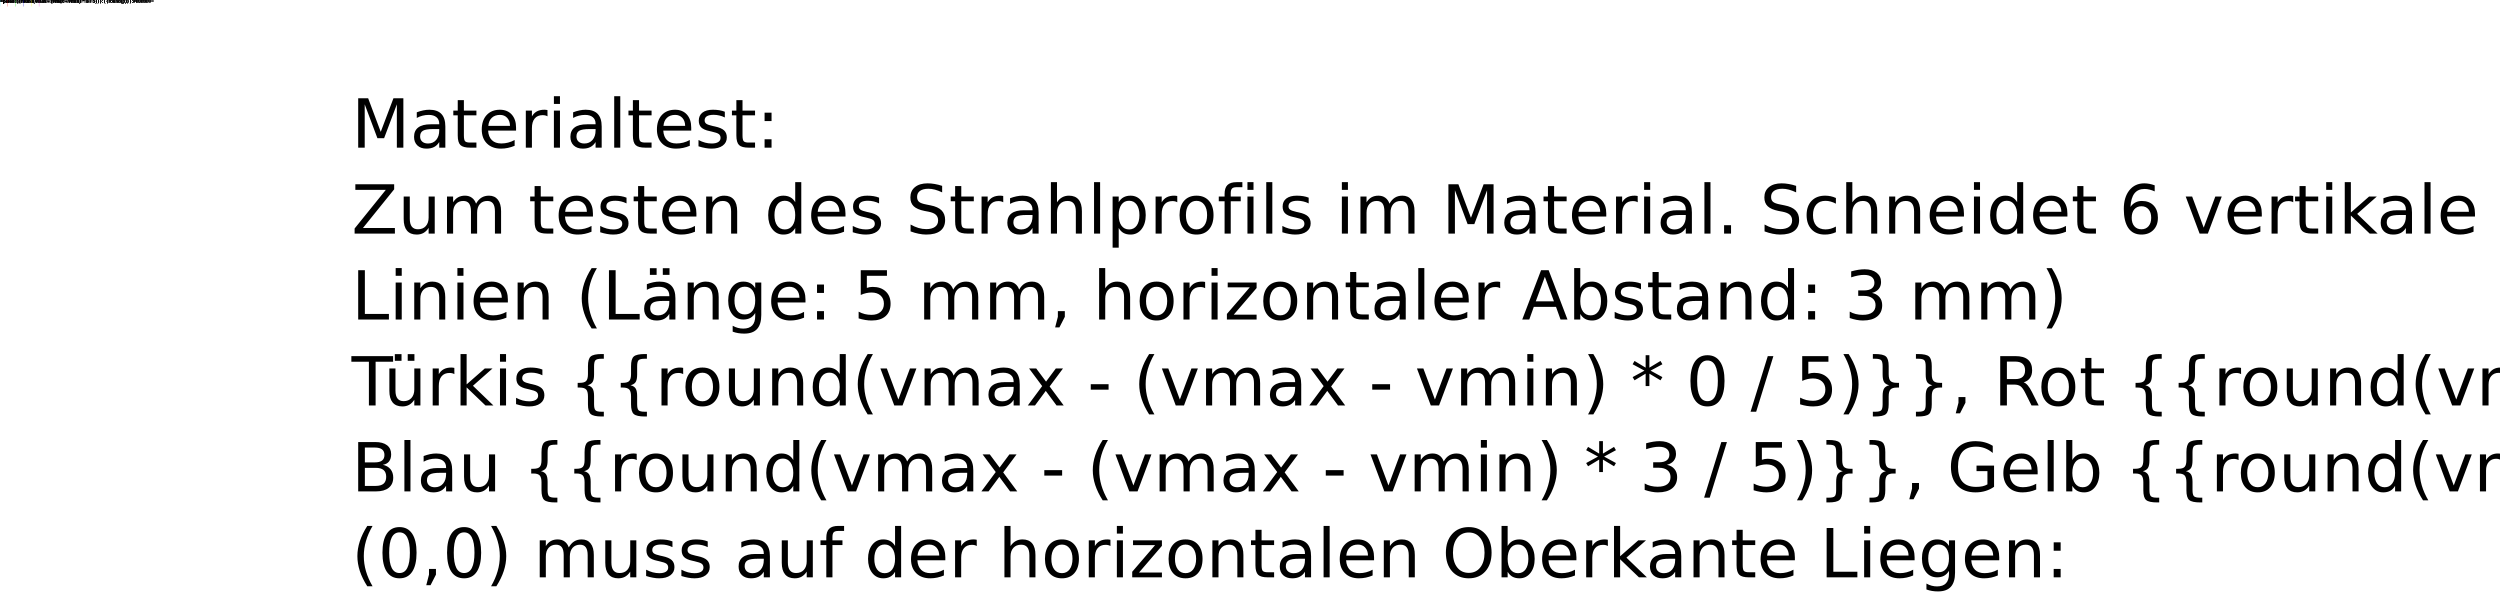
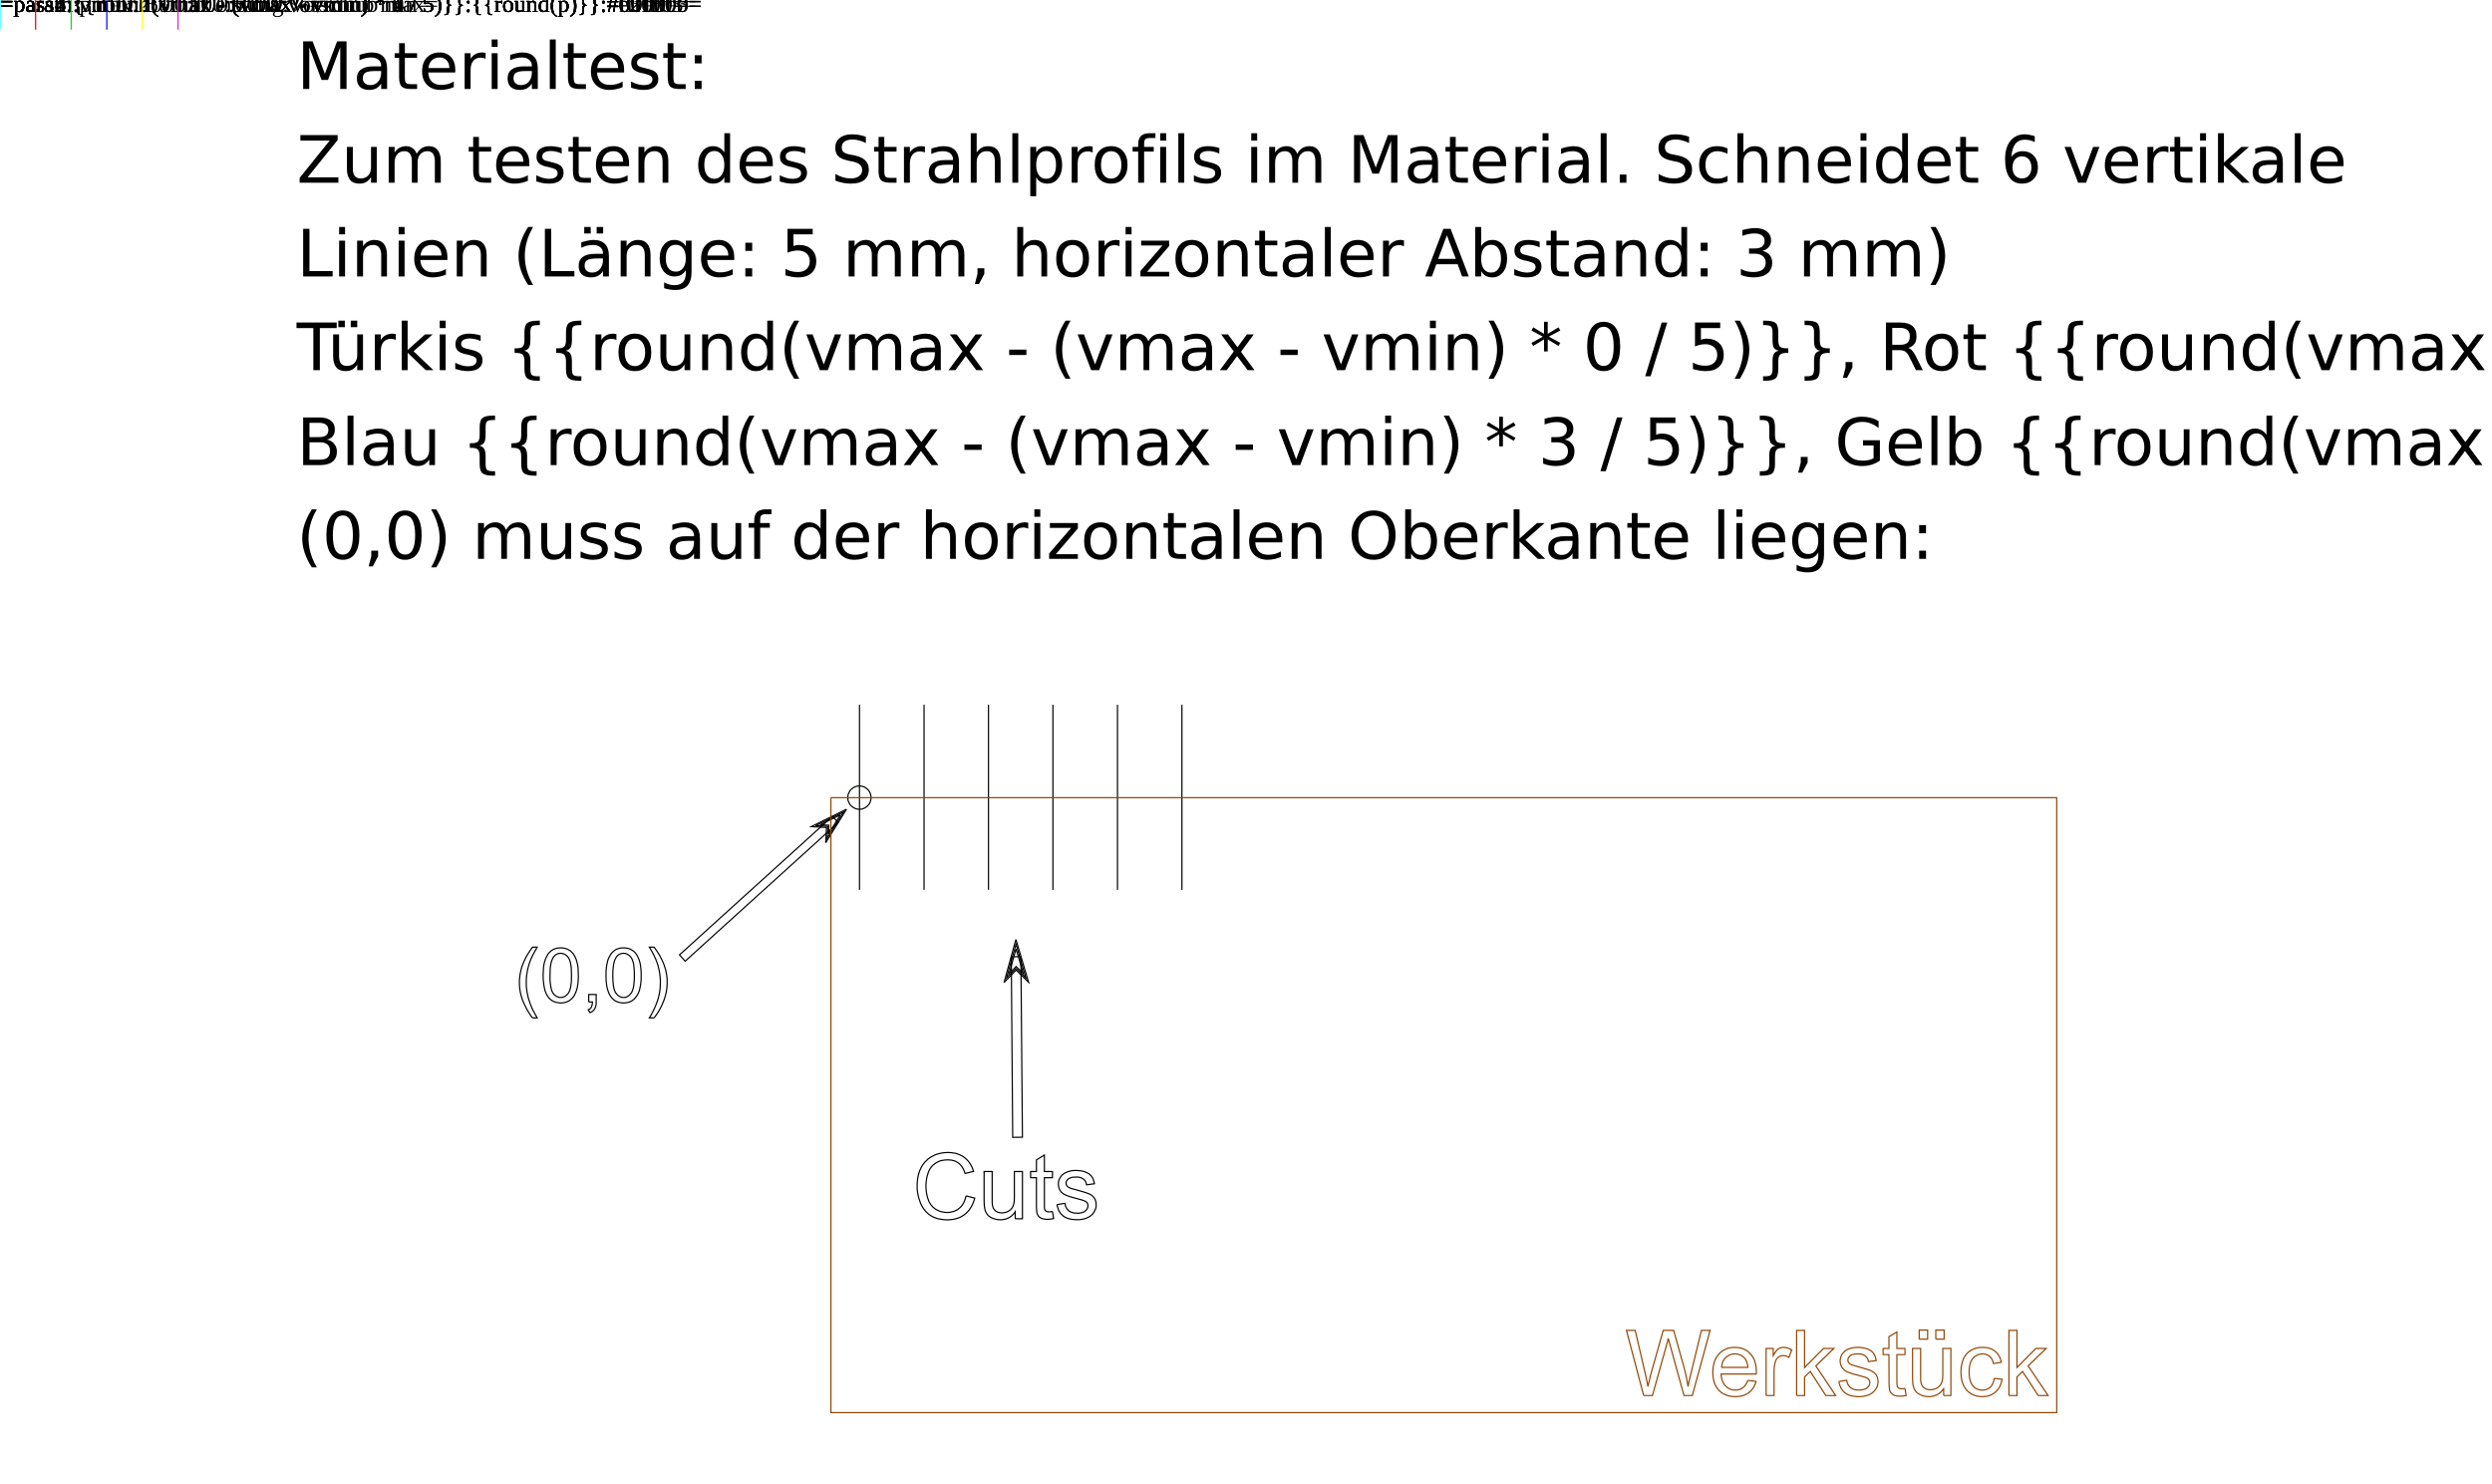
- <svg xmlns="http://www.w3.org/2000/svg" width="960mm" height="235mm" viewBox="0 0 960 235">
+ <svg xmlns="http://www.w3.org/2000/svg" width="210mm" height="125mm" viewBox="0 0 210 125">
  <text x="0" y="1" font-size="2">=param:vmin:1500:100:6000:Vorschub min=</text>
  <text x="0" y="1" font-size="2">=param:vmax:2000:100:6000:Vorschub max=</text>
  <text x="0" y="1" font-size="2">=param:p:100:1:100:Leistung %=</text>
  <text x="0" y="1" font-size="2">=pass1:{{round(vmax - (vmax - vmin) * 0 / 5)}}:{{round(p)}}:#00ffff=</text>
  <text x="0" y="1" font-size="2">=pass2:{{round(vmax - (vmax - vmin) * 1 / 5)}}:{{round(p)}}:#e50000=</text>
  <text x="0" y="1" font-size="2">=pass3:{{round(vmax - (vmax - vmin) * 2 / 5)}}:{{round(p)}}:#00e500=</text>
  <text x="0" y="1" font-size="2">=pass4:{{round(vmax - (vmax - vmin) * 3 / 5)}}:{{round(p)}}:#0000e3=</text>
  <text x="0" y="1" font-size="2">=pass5:{{round(vmax - (vmax - vmin) * 4 / 5)}}:{{round(p)}}:#ffff00=</text>
  <text x="0" y="1" font-size="2">=pass6:{{round(vmax - (vmax - vmin) * 5 / 5)}}:{{round(p)}}:#e21fc3=</text>
  <g fill="none" stroke-width="0.1">
    <line x1="0" y1="-2.5" x2="0" y2="2.5" stroke="#00ffff" />
    <line x1="3" y1="-2.5" x2="3" y2="2.5" stroke="#e50000" />
    <line x1="6" y1="-2.5" x2="6" y2="2.5" stroke="#00e500" />
    <line x1="9" y1="-2.5" x2="9" y2="2.5" stroke="#0000e3" />
    <line x1="12" y1="-2.5" x2="12" y2="2.5" stroke="#ffff00" />
    <line x1="15" y1="-2.5" x2="15" y2="2.5" stroke="#e21fc3" />
  </g>
-   <text x="135" y="56.7" fill="#000000" font-family="DejaVu Sans" font-size="26">Materialtest:</text>
-   <text x="135" y="89.7" fill="#000000" font-family="DejaVu Sans" font-size="26">Zum testen des Strahlprofils im Material. Schneidet 6 vertikale</text>
-   <text x="135" y="122.7" fill="#000000" font-family="DejaVu Sans" font-size="26">Linien (Länge: 5 mm, horizontaler Abstand: 3 mm)</text>
-   <text x="135" y="155.7" fill="#000000" font-family="DejaVu Sans" font-size="26">Türkis {{round(vmax - (vmax - vmin) * 0 / 5)}}, Rot {{round(vmax - (vmax - vmin) * 1 / 5)}}, Grün {{round(vmax - (vmax - vmin) * 2 / 5)}},</text>
-   <text x="135" y="188.7" fill="#000000" font-family="DejaVu Sans" font-size="26">Blau {{round(vmax - (vmax - vmin) * 3 / 5)}}, Gelb {{round(vmax - (vmax - vmin) * 4 / 5)}}, Pink {{round(vmax - (vmax - vmin) * 5 / 5)}} mm/min bei {{round(p)}} %</text>
-   <text x="135" y="221.7" fill="#000000" font-family="DejaVu Sans" font-size="26">(0,0) muss auf der horizontalen Oberkante Liegen:</text>
+   <text x="25" y="7.5" fill="#000000" font-family="DejaVu Sans" font-size="5.5">Materialtest:</text>
+   <text x="25" y="15.4" fill="#000000" font-family="DejaVu Sans" font-size="5.5">Zum testen des Strahlprofils im Material. Schneidet 6 vertikale</text>
+   <text x="25" y="23.3" fill="#000000" font-family="DejaVu Sans" font-size="5.5">Linien (Länge: 5 mm, horizontaler Abstand: 3 mm)</text>
+   <text x="25" y="31.2" fill="#000000" font-family="DejaVu Sans" font-size="5.5">Türkis {{round(vmax - (vmax - vmin) * 0 / 5)}}, Rot {{round(vmax - (vmax - vmin) * 1 / 5)}}, Grün {{round(vmax - (vmax - vmin) * 2 / 5)}},</text>
+   <text x="25" y="39.2" fill="#000000" font-family="DejaVu Sans" font-size="5.5">Blau {{round(vmax - (vmax - vmin) * 3 / 5)}}, Gelb {{round(vmax - (vmax - vmin) * 4 / 5)}}, Pink {{round(vmax - (vmax - vmin) * 5 / 5)}} mm/min bei {{round(p)}} %</text>
+   <text x="25" y="47.1" fill="#000000" font-family="DejaVu Sans" font-size="5.5">(0,0) muss auf der horizontalen Oberkante liegen:</text>
+   <g fill="none" stroke="#000000" stroke-width="0.1">
+     <path d="M94.17,59.4 L94.17,75.0" />
+     <path d="M99.6,75.0 L99.6,59.4" />
+     <path d="M88.73,59.4 L88.73,75.0" />
+     <path d="M85.61,79.18 L84.61,82.81 L85.63,81.76 L86.68,82.79 L85.61,79.18" />
+     <path d="M85.62,79.97 L86.23,82.05 L85.63,81.46 L85.04,82.06 L85.62,79.97" />
+     <path d="M86.03,80.63 L85.22,80.64 L85.34,95.86 L86.16,95.85 L86.03,80.63" />
+     <path d="M85.63,81.61 L86.45,82.42 L85.62,79.57 L84.82,82.43 L85.63,81.61" />
+     <path d="M83.3,75.0 L83.3,59.4" />
+     <path d="M77.87,59.4 L77.87,75.0" />
+     <path d="M72.43,75.0 L72.43,59.4" />
+     <path d="M73.4,67.23 L73.4,67.32 L73.38,67.42 L73.36,67.51 L73.33,67.6 L73.29,67.69 L73.24,67.77 L73.18,67.85 L73.11,67.92 L73.04,67.98 L72.97,68.04 L72.88,68.09 L72.8,68.13 L72.71,68.17 L72.61,68.19 L72.52,68.2 L72.42,68.21 L72.33,68.2 L72.23,68.19 L72.14,68.17 L72.05,68.13 L71.96,68.09 L71.88,68.04 L71.8,67.98 L71.73,67.92 L71.66,67.85 L71.61,67.77 L71.56,67.69 L71.52,67.6 L71.48,67.51 L71.46,67.42 L71.45,67.32 L71.44,67.23 L71.45,67.13 L71.46,67.04 L71.48,66.94 L71.52,66.85 L71.56,66.76 L71.61,66.68 L71.66,66.6 L71.73,66.53 L71.8,66.47 L71.88,66.41 L71.96,66.36 L72.05,66.32 L72.14,66.29 L72.23,66.26 L72.33,66.25 L72.42,66.25 L72.52,66.25 L72.61,66.26 L72.71,66.29 L72.8,66.32 L72.88,66.36 L72.97,66.41 L73.04,66.47 L73.11,66.53 L73.18,66.6 L73.24,66.68 L73.29,66.76 L73.33,66.85 L73.36,66.94 L73.38,67.04 L73.4,67.13 L73.4,67.23" />
+     <path d="M71.34,68.2 L68.36,69.67 L69.65,69.74 L69.58,71.03 L71.34,68.2" />
+     <path d="M70.82,68.67 L69.81,70.3 L69.85,69.55 L69.11,69.52 L70.82,68.67" />
+     <path d="M70.15,68.8 L57.26,80.48 L57.74,81.01 L70.63,69.33 L70.15,68.8" />
+     <path d="M69.75,69.64 L69.7,70.66 L71.08,68.44 L68.73,69.59 L69.75,69.64" />
+     <path d="M55.12,85.79 L54.72,85.79 L54.89,85.51 L54.99,85.32 L55.08,85.14 L55.17,84.95 L55.25,84.76 L55.32,84.58 L55.39,84.39 L55.45,84.21 L55.5,84.02 L55.54,83.83 L55.58,83.65 L55.61,83.46 L55.63,83.27 L55.64,83.09 L55.65,82.81 L55.65,82.66 L55.63,82.37 L55.6,82.08 L55.55,81.8 L55.49,81.54 L55.43,81.31 L55.35,81.09 L55.27,80.87 L55.22,80.76 L55.1,80.5 L54.9,80.13 L54.72,79.83 L55.12,79.83 L55.33,80.12 L55.46,80.32 L55.58,80.51 L55.68,80.71 L55.78,80.9 L55.87,81.1 L55.95,81.29 L56.01,81.48 L56.07,81.65 L56.11,81.82 L56.15,82.0 L56.18,82.17 L56.2,82.35 L56.22,82.53 L56.22,82.71 L56.22,82.91 L56.21,83.12 L56.19,83.32 L56.16,83.53 L56.12,83.73 L56.07,83.93 L56.01,84.13 L55.94,84.33 L55.86,84.52 L55.78,84.71 L55.69,84.89 L55.6,85.07 L55.5,85.24 L55.4,85.4 L55.29,85.56 L55.12,85.79" />
+     <path d="M51.64,82.21 L51.65,82.6 L51.67,82.84 L51.69,83.05 L51.72,83.23 L51.76,83.4 L51.81,83.54 L51.87,83.65 L51.94,83.75 L52.01,83.83 L52.08,83.9 L52.16,83.95 L52.24,84.0 L52.32,84.03 L52.41,84.06 L52.5,84.07 L52.6,84.07 L52.69,84.06 L52.78,84.03 L52.86,84.0 L52.94,83.95 L53.02,83.89 L53.09,83.82 L53.16,83.74 L53.23,83.65 L53.28,83.53 L53.33,83.39 L53.38,83.23 L53.41,83.04 L53.43,82.84 L53.45,82.6 L53.46,82.21 L53.45,81.82 L53.43,81.58 L53.41,81.37 L53.38,81.19 L53.33,81.02 L53.28,80.88 L53.23,80.77 L53.16,80.67 L53.09,80.59 L53.02,80.52 L52.94,80.47 L52.86,80.42 L52.78,80.39 L52.69,80.36 L52.59,80.35 L52.5,80.35 L52.41,80.36 L52.32,80.38 L52.24,80.41 L52.16,80.45 L52.09,80.5 L52.02,80.56 L51.96,80.64 L51.9,80.73 L51.83,80.86 L51.78,81.0 L51.73,81.17 L51.7,81.37 L51.67,81.58 L51.65,81.82 L51.64,82.21" />
+     <path d="M51.07,82.21 L51.07,81.92 L51.08,81.74 L51.1,81.57 L51.12,81.4 L51.15,81.25 L51.18,81.11 L51.21,80.98 L51.25,80.85 L51.3,80.74 L51.35,80.63 L51.41,80.53 L51.47,80.43 L51.54,80.34 L51.61,80.26 L51.69,80.19 L51.77,80.12 L51.85,80.06 L51.95,80.01 L52.05,79.97 L52.15,79.94 L52.26,79.91 L52.37,79.9 L52.49,79.89 L52.64,79.89 L52.81,79.91 L52.97,79.95 L53.09,79.99 L53.16,80.02 L53.26,80.08 L53.39,80.16 L53.5,80.27 L53.6,80.39 L53.65,80.46 L53.69,80.53 L53.77,80.69 L53.84,80.85 L53.9,81.04 L53.93,81.14 L53.95,81.24 L53.99,81.47 L54.02,81.74 L54.03,82.05 L54.03,82.31 L54.03,82.5 L54.02,82.68 L54.0,82.85 L53.98,83.01 L53.95,83.17 L53.92,83.31 L53.89,83.44 L53.85,83.56 L53.8,83.68 L53.75,83.79 L53.69,83.89 L53.63,83.98 L53.56,84.07 L53.49,84.15 L53.42,84.23 L53.33,84.29 L53.25,84.35 L53.15,84.4 L53.06,84.44 L52.95,84.48 L52.85,84.5 L52.73,84.52 L52.61,84.53 L52.47,84.53 L52.31,84.51 L52.17,84.48 L52.03,84.44 L51.9,84.38 L51.78,84.31 L51.67,84.22 L51.57,84.12 L51.49,84.02 L51.44,83.95 L51.39,83.86 L51.34,83.78 L51.28,83.63 L51.21,83.43 L51.15,83.19 L51.11,82.94 L51.08,82.67 L51.07,82.37 L51.07,82.21" />
+     <path d="M49.61,84.45 L49.61,83.82 L50.24,83.82 L50.24,84.54 L50.23,84.7 L50.19,84.84 L50.15,84.96 L50.12,85.02 L50.07,85.09 L50.03,85.14 L49.98,85.19 L49.91,85.25 L49.79,85.32 L49.73,85.35 L49.57,85.11 L49.61,85.09 L49.69,85.04 L49.76,84.99 L49.81,84.92 L49.83,84.88 L49.85,84.84 L49.88,84.75 L49.91,84.64 L49.92,84.52 L49.92,84.45 L49.61,84.45" />
+     <path d="M46.35,82.21 L46.35,82.6 L46.37,82.84 L46.4,83.05 L46.43,83.23 L46.47,83.4 L46.52,83.54 L46.57,83.65 L46.64,83.75 L46.71,83.83 L46.78,83.9 L46.86,83.95 L46.94,84.0 L47.03,84.03 L47.11,84.06 L47.21,84.07 L47.3,84.07 L47.39,84.06 L47.48,84.03 L47.57,84.0 L47.65,83.95 L47.72,83.89 L47.8,83.82 L47.87,83.74 L47.93,83.65 L47.99,83.53 L48.04,83.39 L48.08,83.23 L48.11,83.04 L48.14,82.84 L48.15,82.6 L48.16,82.21 L48.15,81.82 L48.14,81.58 L48.11,81.37 L48.08,81.19 L48.04,81.02 L47.99,80.88 L47.93,80.77 L47.87,80.67 L47.8,80.59 L47.72,80.52 L47.65,80.47 L47.57,80.42 L47.48,80.39 L47.39,80.36 L47.3,80.35 L47.2,80.35 L47.11,80.36 L47.02,80.38 L46.94,80.41 L46.86,80.45 L46.79,80.5 L46.73,80.56 L46.66,80.64 L46.6,80.73 L46.54,80.86 L46.48,81.0 L46.44,81.17 L46.4,81.37 L46.37,81.58 L46.36,81.82 L46.35,82.21" />
+     <path d="M45.77,82.21 L45.78,81.92 L45.79,81.74 L45.8,81.57 L45.82,81.4 L45.85,81.25 L45.88,81.11 L45.92,80.98 L45.96,80.85 L46.01,80.74 L46.06,80.63 L46.11,80.53 L46.17,80.43 L46.24,80.34 L46.31,80.26 L46.39,80.19 L46.47,80.12 L46.56,80.06 L46.65,80.01 L46.75,79.97 L46.85,79.94 L46.96,79.91 L47.07,79.9 L47.19,79.89 L47.34,79.89 L47.52,79.91 L47.68,79.95 L47.79,79.99 L47.86,80.02 L47.96,80.08 L48.09,80.16 L48.2,80.27 L48.31,80.39 L48.35,80.46 L48.4,80.53 L48.48,80.69 L48.55,80.85 L48.61,81.04 L48.63,81.14 L48.66,81.24 L48.7,81.47 L48.72,81.74 L48.73,82.05 L48.74,82.31 L48.73,82.5 L48.72,82.68 L48.71,82.85 L48.68,83.01 L48.66,83.17 L48.63,83.31 L48.59,83.44 L48.55,83.56 L48.5,83.68 L48.45,83.79 L48.4,83.89 L48.34,83.98 L48.27,84.07 L48.2,84.15 L48.12,84.23 L48.04,84.29 L47.95,84.35 L47.86,84.4 L47.76,84.44 L47.66,84.48 L47.55,84.5 L47.44,84.52 L47.32,84.53 L47.17,84.53 L47.02,84.51 L46.87,84.48 L46.73,84.44 L46.6,84.38 L46.48,84.31 L46.37,84.22 L46.27,84.12 L46.19,84.02 L46.14,83.95 L46.09,83.86 L46.05,83.78 L45.98,83.63 L45.91,83.43 L45.86,83.19 L45.82,82.94 L45.79,82.67 L45.77,82.37 L45.77,82.21" />
+     <path d="M44.87,85.79 L44.7,85.56 L44.6,85.4 L44.5,85.24 L44.4,85.07 L44.31,84.89 L44.22,84.71 L44.13,84.52 L44.05,84.33 L43.98,84.13 L43.92,83.93 L43.87,83.73 L43.83,83.53 L43.8,83.32 L43.78,83.12 L43.77,82.91 L43.77,82.71 L43.78,82.53 L43.8,82.35 L43.82,82.17 L43.85,82.0 L43.89,81.82 L43.93,81.65 L43.98,81.48 L44.05,81.29 L44.13,81.1 L44.22,80.9 L44.31,80.71 L44.42,80.51 L44.54,80.32 L44.67,80.12 L44.87,79.83 L45.27,79.83 L45.1,80.13 L44.9,80.49 L44.78,80.75 L44.73,80.86 L44.65,81.08 L44.57,81.3 L44.51,81.53 L44.48,81.64 L44.45,81.79 L44.4,82.08 L44.36,82.37 L44.35,82.66 L44.35,82.81 L44.35,83.09 L44.37,83.27 L44.39,83.46 L44.42,83.65 L44.46,83.83 L44.5,84.02 L44.55,84.21 L44.61,84.39 L44.67,84.58 L44.75,84.76 L44.82,84.95 L44.91,85.14 L45.01,85.32 L45.11,85.51 L45.27,85.79 L44.87,85.79" />
+     <path d="M81.41,100.79 L82.14,100.98 L82.11,101.09 L82.04,101.3 L81.96,101.49 L81.87,101.68 L81.76,101.85 L81.65,102.01 L81.52,102.15 L81.39,102.28 L81.31,102.34 L81.24,102.4 L81.08,102.5 L80.92,102.59 L80.74,102.66 L80.56,102.72 L80.37,102.76 L80.18,102.79 L79.97,102.81 L79.75,102.81 L79.54,102.8 L79.34,102.77 L79.15,102.74 L78.97,102.7 L78.8,102.64 L78.64,102.57 L78.49,102.49 L78.35,102.4 L78.22,102.3 L78.1,102.19 L77.98,102.07 L77.88,101.94 L77.78,101.8 L77.69,101.65 L77.61,101.49 L77.57,101.4 L77.48,101.14 L77.42,100.96 L77.38,100.78 L77.34,100.6 L77.31,100.41 L77.29,100.22 L77.29,100.03 L77.29,99.82 L77.3,99.62 L77.32,99.42 L77.35,99.22 L77.39,99.04 L77.44,98.86 L77.5,98.68 L77.57,98.52 L77.65,98.36 L77.74,98.21 L77.84,98.07 L77.95,97.94 L78.07,97.82 L78.19,97.7 L78.33,97.6 L78.47,97.51 L78.54,97.47 L78.62,97.43 L78.77,97.35 L78.93,97.29 L79.1,97.24 L79.26,97.2 L79.43,97.17 L79.61,97.15 L79.79,97.14 L79.88,97.13 L79.98,97.14 L80.18,97.15 L80.36,97.18 L80.55,97.21 L80.72,97.27 L80.88,97.33 L81.04,97.41 L81.19,97.5 L81.26,97.55 L81.33,97.61 L81.46,97.72 L81.58,97.85 L81.69,97.99 L81.78,98.13 L81.87,98.29 L81.95,98.46 L82.01,98.64 L82.04,98.73 L81.33,98.9 L81.25,98.69 L81.19,98.56 L81.13,98.44 L81.06,98.33 L80.98,98.23 L80.9,98.14 L80.82,98.06 L80.77,98.03 L80.73,98.0 L80.63,97.94 L80.53,97.88 L80.42,97.84 L80.31,97.81 L80.19,97.78 L80.06,97.77 L79.93,97.76 L79.78,97.76 L79.63,97.77 L79.49,97.79 L79.35,97.81 L79.21,97.85 L79.09,97.9 L78.97,97.96 L78.86,98.02 L78.8,98.06 L78.75,98.1 L78.65,98.18 L78.56,98.27 L78.48,98.36 L78.4,98.47 L78.34,98.57 L78.28,98.69 L78.23,98.81 L78.21,98.87 L78.15,99.07 L78.11,99.2 L78.09,99.33 L78.07,99.46 L78.05,99.59 L78.04,99.72 L78.03,99.86 L78.03,100.01 L78.04,100.18 L78.05,100.35 L78.07,100.51 L78.1,100.66 L78.13,100.81 L78.17,100.95 L78.24,101.15 L78.26,101.22 L78.32,101.34 L78.39,101.45 L78.46,101.56 L78.54,101.65 L78.62,101.74 L78.72,101.82 L78.82,101.9 L78.87,101.93 L79.04,102.02 L79.15,102.07 L79.26,102.11 L79.38,102.14 L79.5,102.16 L79.62,102.18 L79.8,102.19 L79.88,102.19 L80.03,102.18 L80.17,102.15 L80.3,102.12 L80.43,102.08 L80.55,102.02 L80.67,101.96 L80.78,101.88 L80.89,101.79 L80.99,101.69 L81.08,101.58 L81.16,101.46 L81.23,101.33 L81.29,101.19 L81.34,101.04 L81.39,100.88 L81.41,100.79" />
+     <path d="M85.55,102.72 L85.55,102.13 L85.5,102.21 L85.4,102.33 L85.34,102.39 L85.27,102.46 L85.2,102.52 L85.12,102.57 L85.05,102.62 L84.97,102.66 L84.89,102.69 L84.8,102.73 L84.72,102.75 L84.63,102.77 L84.53,102.79 L84.44,102.8 L84.34,102.81 L84.21,102.8 L84.04,102.79 L83.87,102.75 L83.71,102.7 L83.56,102.64 L83.43,102.56 L83.31,102.48 L83.22,102.38 L83.18,102.33 L83.15,102.28 L83.08,102.17 L83.03,102.04 L82.99,101.9 L82.97,101.78 L82.95,101.65 L82.94,101.49 L82.93,101.2 L82.93,98.74 L83.61,98.74 L83.61,101.07 L83.61,101.29 L83.62,101.47 L83.64,101.61 L83.65,101.66 L83.67,101.72 L83.7,101.81 L83.73,101.87 L83.77,101.92 L83.8,101.97 L83.85,102.01 L83.92,102.08 L84.0,102.13 L84.06,102.15 L84.12,102.18 L84.21,102.2 L84.35,102.22 L84.43,102.23 L84.5,102.22 L84.65,102.2 L84.79,102.17 L84.93,102.11 L85.0,102.07 L85.09,102.01 L85.15,101.96 L85.2,101.91 L85.25,101.86 L85.29,101.8 L85.32,101.74 L85.36,101.68 L85.38,101.61 L85.41,101.54 L85.44,101.41 L85.47,101.22 L85.48,100.99 L85.48,98.74 L86.16,98.74 L86.16,102.72 L85.55,102.72" />
+     <path d="M88.69,102.11 L88.79,102.71 L88.58,102.74 L88.45,102.76 L88.28,102.77 L88.19,102.77 L88.02,102.75 L87.88,102.72 L87.79,102.69 L87.73,102.67 L87.66,102.62 L87.57,102.56 L87.5,102.48 L87.45,102.39 L87.41,102.32 L87.39,102.26 L87.37,102.15 L87.35,101.95 L87.34,101.7 L87.34,99.26 L86.85,99.26 L86.85,98.74 L87.34,98.74 L87.34,97.76 L88.01,97.35 L88.01,98.74 L88.69,98.74 L88.69,99.26 L88.01,99.26 L88.01,101.59 L88.01,101.72 L88.02,101.87 L88.04,101.94 L88.04,101.96 L88.08,102.02 L88.11,102.05 L88.14,102.08 L88.18,102.1 L88.23,102.12 L88.29,102.13 L88.39,102.14 L88.45,102.14 L88.69,102.11" />
+     <path d="M89.07,101.53 L89.74,101.42 L89.77,101.57 L89.79,101.66 L89.83,101.74 L89.87,101.82 L89.91,101.89 L89.96,101.95 L90.05,102.04 L90.15,102.11 L90.23,102.15 L90.32,102.18 L90.41,102.21 L90.5,102.23 L90.6,102.24 L90.71,102.25 L90.83,102.25 L90.94,102.25 L91.04,102.23 L91.13,102.22 L91.22,102.19 L91.29,102.16 L91.37,102.13 L91.46,102.06 L91.53,101.99 L91.58,101.94 L91.61,101.89 L91.64,101.83 L91.66,101.77 L91.68,101.71 L91.68,101.62 L91.68,101.54 L91.66,101.49 L91.65,101.44 L91.62,101.39 L91.59,101.35 L91.55,101.31 L91.48,101.26 L91.44,101.24 L91.32,101.19 L91.15,101.13 L90.3,100.9 L90.05,100.82 L89.85,100.74 L89.77,100.71 L89.7,100.67 L89.57,100.59 L89.46,100.5 L89.37,100.39 L89.33,100.33 L89.3,100.27 L89.24,100.14 L89.21,100.01 L89.19,99.87 L89.19,99.73 L89.2,99.6 L89.23,99.48 L89.28,99.36 L89.34,99.25 L89.41,99.15 L89.49,99.05 L89.59,98.97 L89.68,98.9 L89.77,98.85 L89.88,98.8 L90.07,98.73 L90.13,98.71 L90.28,98.68 L90.42,98.66 L90.57,98.65 L90.77,98.65 L90.98,98.67 L91.19,98.7 L91.38,98.75 L91.47,98.79 L91.56,98.82 L91.67,98.88 L91.75,98.92 L91.81,98.97 L91.87,99.02 L91.92,99.07 L91.97,99.12 L92.01,99.18 L92.05,99.24 L92.11,99.35 L92.16,99.5 L92.21,99.67 L92.23,99.77 L91.57,99.86 L91.54,99.75 L91.52,99.68 L91.49,99.61 L91.46,99.55 L91.42,99.5 L91.38,99.45 L91.31,99.38 L91.22,99.32 L91.15,99.29 L91.08,99.26 L91.01,99.24 L90.93,99.22 L90.84,99.21 L90.75,99.2 L90.59,99.21 L90.43,99.22 L90.34,99.23 L90.26,99.25 L90.19,99.28 L90.12,99.31 L90.06,99.34 L90.01,99.38 L89.97,99.42 L89.93,99.46 L89.9,99.5 L89.88,99.55 L89.86,99.59 L89.84,99.64 L89.84,99.72 L89.84,99.75 L89.85,99.81 L89.87,99.87 L89.9,99.93 L89.92,99.95 L89.94,99.98 L89.99,100.03 L90.06,100.07 L90.14,100.11 L90.18,100.13 L90.25,100.16 L91.25,100.44 L91.5,100.52 L91.69,100.59 L91.84,100.65 L91.97,100.73 L92.08,100.81 L92.17,100.92 L92.23,101.0 L92.27,101.06 L92.3,101.13 L92.32,101.2 L92.34,101.27 L92.36,101.34 L92.37,101.46 L92.37,101.59 L92.37,101.67 L92.36,101.75 L92.34,101.84 L92.31,101.92 L92.28,101.99 L92.24,102.07 L92.18,102.18 L92.1,102.29 L92.04,102.36 L91.97,102.42 L91.9,102.48 L91.83,102.53 L91.74,102.58 L91.61,102.64 L91.47,102.7 L91.37,102.73 L91.27,102.75 L91.16,102.77 L91.06,102.79 L90.89,102.8 L90.68,102.8 L90.5,102.79 L90.32,102.77 L90.17,102.74 L90.02,102.7 L89.88,102.65 L89.76,102.59 L89.64,102.52 L89.54,102.44 L89.45,102.35 L89.37,102.25 L89.29,102.14 L89.23,102.02 L89.17,101.89 L89.13,101.76 L89.09,101.61 L89.07,101.53" />
+   </g>
+   <g fill="none" stroke="#8f4300" stroke-width="0.1">
+     <path d="M70.02,67.23 L173.32,67.23 L173.32,119.06 L70.02,119.06 L70.02,67.23" />
+     <path d="M138.51,117.62 L137.06,112.13 L137.8,112.13 L138.7,116.01 L138.82,116.58 L138.87,116.86 L139.11,115.84 L140.16,112.13 L141.04,112.13 L141.89,115.17 L142.02,115.67 L142.13,116.16 L142.21,116.63 L142.25,116.86 L142.3,116.59 L142.44,115.99 L143.38,112.13 L144.11,112.13 L142.61,117.62 L141.91,117.62 L140.69,113.2 L140.58,112.8 L140.54,112.98 L140.42,113.44 L139.25,117.62 L138.51,117.62" />
+     <path d="M145.07,115.25 L147.29,115.25 L147.27,115.07 L147.25,114.96 L147.22,114.86 L147.19,114.77 L147.15,114.68 L147.11,114.6 L147.07,114.53 L147.0,114.45 L146.91,114.37 L146.82,114.3 L146.72,114.23 L146.62,114.19 L146.51,114.15 L146.39,114.13 L146.27,114.11 L146.21,114.11 L146.15,114.11 L146.04,114.12 L145.93,114.14 L145.83,114.17 L145.73,114.21 L145.64,114.26 L145.55,114.32 L145.46,114.38 L145.42,114.42 L145.38,114.46 L145.31,114.55 L145.25,114.64 L145.2,114.73 L145.16,114.84 L145.12,114.95 L145.1,115.07 L145.07,115.25" />
+     <path d="M147.29,116.34 L147.98,116.43 L147.96,116.5 L147.91,116.65 L147.85,116.78 L147.79,116.91 L147.71,117.03 L147.62,117.14 L147.53,117.24 L147.43,117.33 L147.32,117.42 L147.2,117.49 L147.07,117.55 L146.94,117.61 L146.79,117.65 L146.64,117.68 L146.49,117.7 L146.32,117.71 L146.13,117.71 L145.92,117.69 L145.73,117.66 L145.54,117.61 L145.37,117.54 L145.21,117.46 L145.05,117.36 L144.92,117.24 L144.85,117.18 L144.79,117.11 L144.68,116.96 L144.58,116.8 L144.5,116.62 L144.44,116.44 L144.39,116.23 L144.36,116.02 L144.34,115.79 L144.34,115.55 L144.36,115.31 L144.39,115.09 L144.44,114.88 L144.5,114.68 L144.59,114.5 L144.68,114.34 L144.8,114.18 L144.86,114.11 L144.92,114.04 L145.06,113.92 L145.21,113.82 L145.37,113.73 L145.54,113.66 L145.71,113.61 L145.9,113.58 L146.1,113.56 L146.3,113.56 L146.49,113.58 L146.67,113.61 L146.84,113.66 L147.0,113.73 L147.16,113.81 L147.3,113.92 L147.44,114.03 L147.5,114.1 L147.56,114.17 L147.67,114.32 L147.77,114.48 L147.85,114.66 L147.91,114.85 L147.96,115.06 L147.99,115.27 L148.0,115.51 L148.01,115.63 L148.0,115.81 L145.04,115.81 L145.04,115.89 L145.06,116.04 L145.09,116.19 L145.13,116.32 L145.17,116.45 L145.23,116.56 L145.29,116.67 L145.37,116.77 L145.41,116.81 L145.45,116.85 L145.54,116.93 L145.63,116.99 L145.73,117.05 L145.83,117.09 L145.94,117.13 L146.06,117.15 L146.18,117.16 L146.28,117.16 L146.37,117.15 L146.46,117.14 L146.54,117.12 L146.62,117.1 L146.7,117.07 L146.77,117.03 L146.87,116.96 L146.97,116.88 L147.02,116.82 L147.08,116.75 L147.13,116.67 L147.18,116.59 L147.23,116.49 L147.29,116.34" />
+     <path d="M148.83,117.62 L148.83,113.65 L149.43,113.65 L149.43,114.25 L149.49,114.15 L149.6,113.97 L149.71,113.83 L149.78,113.75 L149.86,113.69 L149.91,113.66 L150.01,113.61 L150.12,113.58 L150.24,113.56 L150.34,113.56 L150.42,113.57 L150.51,113.58 L150.59,113.6 L150.68,113.63 L150.77,113.66 L150.85,113.7 L150.99,113.77 L150.75,114.4 L150.69,114.37 L150.57,114.31 L150.45,114.27 L150.32,114.26 L150.26,114.25 L150.21,114.26 L150.1,114.27 L150.0,114.31 L149.91,114.36 L149.86,114.39 L149.82,114.42 L149.75,114.5 L149.68,114.59 L149.63,114.7 L149.61,114.76 L149.59,114.85 L149.54,115.03 L149.52,115.23 L149.5,115.44 L149.5,117.62 L148.83,117.62" />
+     <path d="M151.4,117.62 L151.4,112.13 L152.07,112.13 L152.07,115.26 L153.67,113.65 L154.54,113.65 L153.02,115.12 L154.69,117.62 L153.86,117.62 L152.55,115.59 L152.07,116.05 L152.07,117.62 L151.4,117.62" />
+     <path d="M154.96,116.44 L155.62,116.33 L155.65,116.48 L155.68,116.56 L155.71,116.65 L155.75,116.72 L155.8,116.79 L155.85,116.86 L155.94,116.95 L156.04,117.02 L156.12,117.06 L156.2,117.09 L156.29,117.12 L156.39,117.14 L156.49,117.15 L156.6,117.16 L156.71,117.16 L156.82,117.15 L156.92,117.14 L157.01,117.12 L157.1,117.1 L157.18,117.07 L157.25,117.04 L157.34,116.97 L157.42,116.9 L157.46,116.85 L157.5,116.79 L157.52,116.74 L157.55,116.68 L157.56,116.62 L157.57,116.53 L157.56,116.44 L157.55,116.39 L157.53,116.35 L157.5,116.3 L157.47,116.26 L157.44,116.22 L157.37,116.17 L157.33,116.14 L157.21,116.09 L157.04,116.04 L156.19,115.81 L155.93,115.73 L155.73,115.65 L155.65,115.62 L155.58,115.58 L155.46,115.5 L155.35,115.4 L155.26,115.3 L155.22,115.24 L155.18,115.18 L155.13,115.05 L155.09,114.92 L155.07,114.78 L155.07,114.64 L155.09,114.51 L155.12,114.39 L155.16,114.27 L155.22,114.16 L155.3,114.05 L155.38,113.96 L155.47,113.87 L155.56,113.81 L155.66,113.75 L155.76,113.7 L155.95,113.64 L156.02,113.62 L156.16,113.59 L156.31,113.57 L156.46,113.56 L156.65,113.56 L156.87,113.58 L157.07,113.61 L157.26,113.66 L157.35,113.69 L157.44,113.73 L157.56,113.79 L157.63,113.83 L157.7,113.87 L157.75,113.92 L157.81,113.98 L157.86,114.03 L157.9,114.09 L157.94,114.15 L157.99,114.25 L158.05,114.41 L158.09,114.58 L158.11,114.67 L157.45,114.76 L157.43,114.65 L157.41,114.58 L157.38,114.52 L157.35,114.46 L157.31,114.4 L157.26,114.35 L157.19,114.28 L157.1,114.23 L157.04,114.19 L156.97,114.17 L156.89,114.14 L156.81,114.13 L156.72,114.12 L156.63,114.11 L156.47,114.11 L156.32,114.13 L156.23,114.14 L156.14,114.16 L156.07,114.18 L156.0,114.21 L155.95,114.25 L155.9,114.28 L155.85,114.32 L155.82,114.37 L155.78,114.41 L155.76,114.45 L155.74,114.5 L155.73,114.55 L155.72,114.62 L155.72,114.66 L155.73,114.72 L155.75,114.78 L155.78,114.83 L155.8,114.86 L155.83,114.89 L155.88,114.94 L155.94,114.98 L156.02,115.02 L156.06,115.04 L156.14,115.06 L157.13,115.35 L157.38,115.42 L157.58,115.49 L157.72,115.56 L157.85,115.63 L157.96,115.72 L158.06,115.82 L158.12,115.91 L158.15,115.97 L158.18,116.03 L158.21,116.1 L158.23,116.18 L158.24,116.25 L158.26,116.37 L158.26,116.5 L158.25,116.58 L158.24,116.66 L158.22,116.74 L158.2,116.82 L158.17,116.9 L158.13,116.98 L158.06,117.09 L157.98,117.2 L157.92,117.26 L157.86,117.33 L157.79,117.38 L157.71,117.44 L157.63,117.49 L157.5,117.55 L157.35,117.61 L157.26,117.64 L157.15,117.66 L157.05,117.68 L156.94,117.7 L156.77,117.71 L156.56,117.71 L156.38,117.7 L156.21,117.68 L156.05,117.65 L155.9,117.61 L155.77,117.56 L155.64,117.5 L155.53,117.43 L155.43,117.35 L155.33,117.26 L155.25,117.16 L155.18,117.05 L155.11,116.93 L155.06,116.8 L155.01,116.66 L154.97,116.51 L154.96,116.44" />
+     <path d="M160.53,117.02 L160.63,117.62 L160.42,117.65 L160.3,117.67 L160.12,117.68 L160.03,117.67 L159.87,117.66 L159.73,117.63 L159.63,117.6 L159.58,117.57 L159.5,117.53 L159.42,117.46 L159.35,117.39 L159.29,117.3 L159.26,117.23 L159.24,117.17 L159.22,117.05 L159.2,116.86 L159.19,116.6 L159.18,114.17 L158.69,114.17 L158.69,113.65 L159.18,113.65 L159.18,112.66 L159.85,112.26 L159.85,113.65 L160.53,113.65 L160.53,114.17 L159.85,114.17 L159.85,116.5 L159.86,116.63 L159.87,116.78 L159.88,116.84 L159.89,116.87 L159.92,116.92 L159.95,116.96 L159.99,116.99 L160.03,117.01 L160.08,117.03 L160.13,117.04 L160.24,117.05 L160.3,117.05 L160.45,117.03 L160.53,117.02" />
+     <path d="M163.79,117.62 L163.79,117.04 L163.73,117.12 L163.64,117.23 L163.57,117.3 L163.51,117.37 L163.43,117.42 L163.36,117.48 L163.28,117.52 L163.21,117.56 L163.12,117.6 L163.04,117.63 L162.95,117.66 L162.86,117.68 L162.77,117.7 L162.68,117.71 L162.58,117.71 L162.44,117.71 L162.27,117.69 L162.11,117.66 L161.95,117.61 L161.8,117.54 L161.67,117.47 L161.55,117.38 L161.46,117.29 L161.42,117.24 L161.38,117.19 L161.32,117.07 L161.27,116.95 L161.23,116.81 L161.2,116.69 L161.19,116.56 L161.18,116.4 L161.17,116.11 L161.17,113.65 L161.85,113.65 L161.85,115.98 L161.85,116.2 L161.86,116.38 L161.88,116.51 L161.89,116.56 L161.91,116.63 L161.94,116.72 L161.97,116.77 L162.0,116.83 L162.04,116.88 L162.09,116.92 L162.16,116.98 L162.24,117.03 L162.3,117.06 L162.36,117.09 L162.45,117.11 L162.59,117.13 L162.67,117.13 L162.74,117.13 L162.89,117.11 L163.03,117.07 L163.17,117.02 L163.24,116.98 L163.33,116.92 L163.39,116.87 L163.44,116.82 L163.48,116.77 L163.53,116.71 L163.56,116.65 L163.6,116.59 L163.62,116.52 L163.65,116.45 L163.68,116.32 L163.71,116.13 L163.72,115.9 L163.72,113.65 L164.4,113.65 L164.4,117.62 L163.79,117.62" />
+     <path d="M168.05,116.17 L168.71,116.25 L168.7,116.34 L168.66,116.5 L168.61,116.65 L168.55,116.8 L168.48,116.93 L168.4,117.06 L168.31,117.17 L168.21,117.28 L168.15,117.33 L168.1,117.37 L167.98,117.46 L167.86,117.53 L167.73,117.59 L167.59,117.64 L167.44,117.68 L167.29,117.7 L167.14,117.71 L167.06,117.71 L166.96,117.71 L166.76,117.69 L166.58,117.66 L166.4,117.61 L166.24,117.54 L166.09,117.46 L165.94,117.36 L165.81,117.25 L165.74,117.18 L165.68,117.11 L165.58,116.96 L165.48,116.8 L165.41,116.62 L165.34,116.43 L165.3,116.23 L165.27,116.01 L165.25,115.77 L165.25,115.57 L165.26,115.41 L165.27,115.26 L165.29,115.12 L165.32,114.98 L165.35,114.84 L165.39,114.71 L165.46,114.52 L165.49,114.46 L165.55,114.35 L165.62,114.25 L165.69,114.15 L165.77,114.06 L165.86,113.97 L165.96,113.9 L166.06,113.83 L166.17,113.77 L166.28,113.72 L166.39,113.67 L166.51,113.63 L166.63,113.6 L166.75,113.58 L166.87,113.57 L167.06,113.56 L167.14,113.56 L167.3,113.57 L167.44,113.59 L167.58,113.62 L167.72,113.66 L167.84,113.71 L167.96,113.78 L168.07,113.85 L168.17,113.93 L168.27,114.02 L168.35,114.12 L168.42,114.23 L168.49,114.34 L168.55,114.47 L168.59,114.6 L168.63,114.74 L168.65,114.82 L167.99,114.92 L167.95,114.77 L167.92,114.69 L167.88,114.6 L167.84,114.53 L167.8,114.46 L167.75,114.4 L167.69,114.34 L167.63,114.29 L167.57,114.25 L167.5,114.21 L167.43,114.18 L167.36,114.15 L167.29,114.13 L167.21,114.12 L167.09,114.11 L167.02,114.11 L166.9,114.12 L166.79,114.15 L166.68,114.18 L166.58,114.23 L166.48,114.29 L166.39,114.35 L166.3,114.43 L166.22,114.53 L166.15,114.63 L166.09,114.75 L166.04,114.88 L166.0,115.02 L165.97,115.18 L165.95,115.35 L165.94,115.53 L165.94,115.73 L165.95,115.92 L165.97,116.09 L166.0,116.25 L166.04,116.39 L166.09,116.53 L166.14,116.64 L166.21,116.75 L166.29,116.84 L166.37,116.92 L166.46,116.99 L166.55,117.04 L166.65,117.09 L166.76,117.12 L166.87,117.15 L166.99,117.16 L167.05,117.16 L167.19,117.15 L167.29,117.14 L167.37,117.11 L167.46,117.08 L167.53,117.04 L167.61,117.0 L167.71,116.92 L167.75,116.88 L167.81,116.82 L167.86,116.74 L167.91,116.65 L167.95,116.56 L167.99,116.46 L168.02,116.35 L168.05,116.17" />
+     <path d="M169.29,117.62 L169.29,112.13 L169.97,112.13 L169.97,115.26 L171.56,113.65 L172.43,113.65 L170.91,115.12 L172.59,117.62 L171.76,117.62 L170.44,115.59 L169.97,116.05 L169.97,117.62 L169.29,117.62" />
+     <path d="M163.13,112.87 L163.13,112.1 L163.83,112.1 L163.83,112.87 L163.13,112.87" />
+     <path d="M161.73,112.87 L161.73,112.1 L162.44,112.1 L162.44,112.87 L161.73,112.87" />
+   </g>
</svg>
